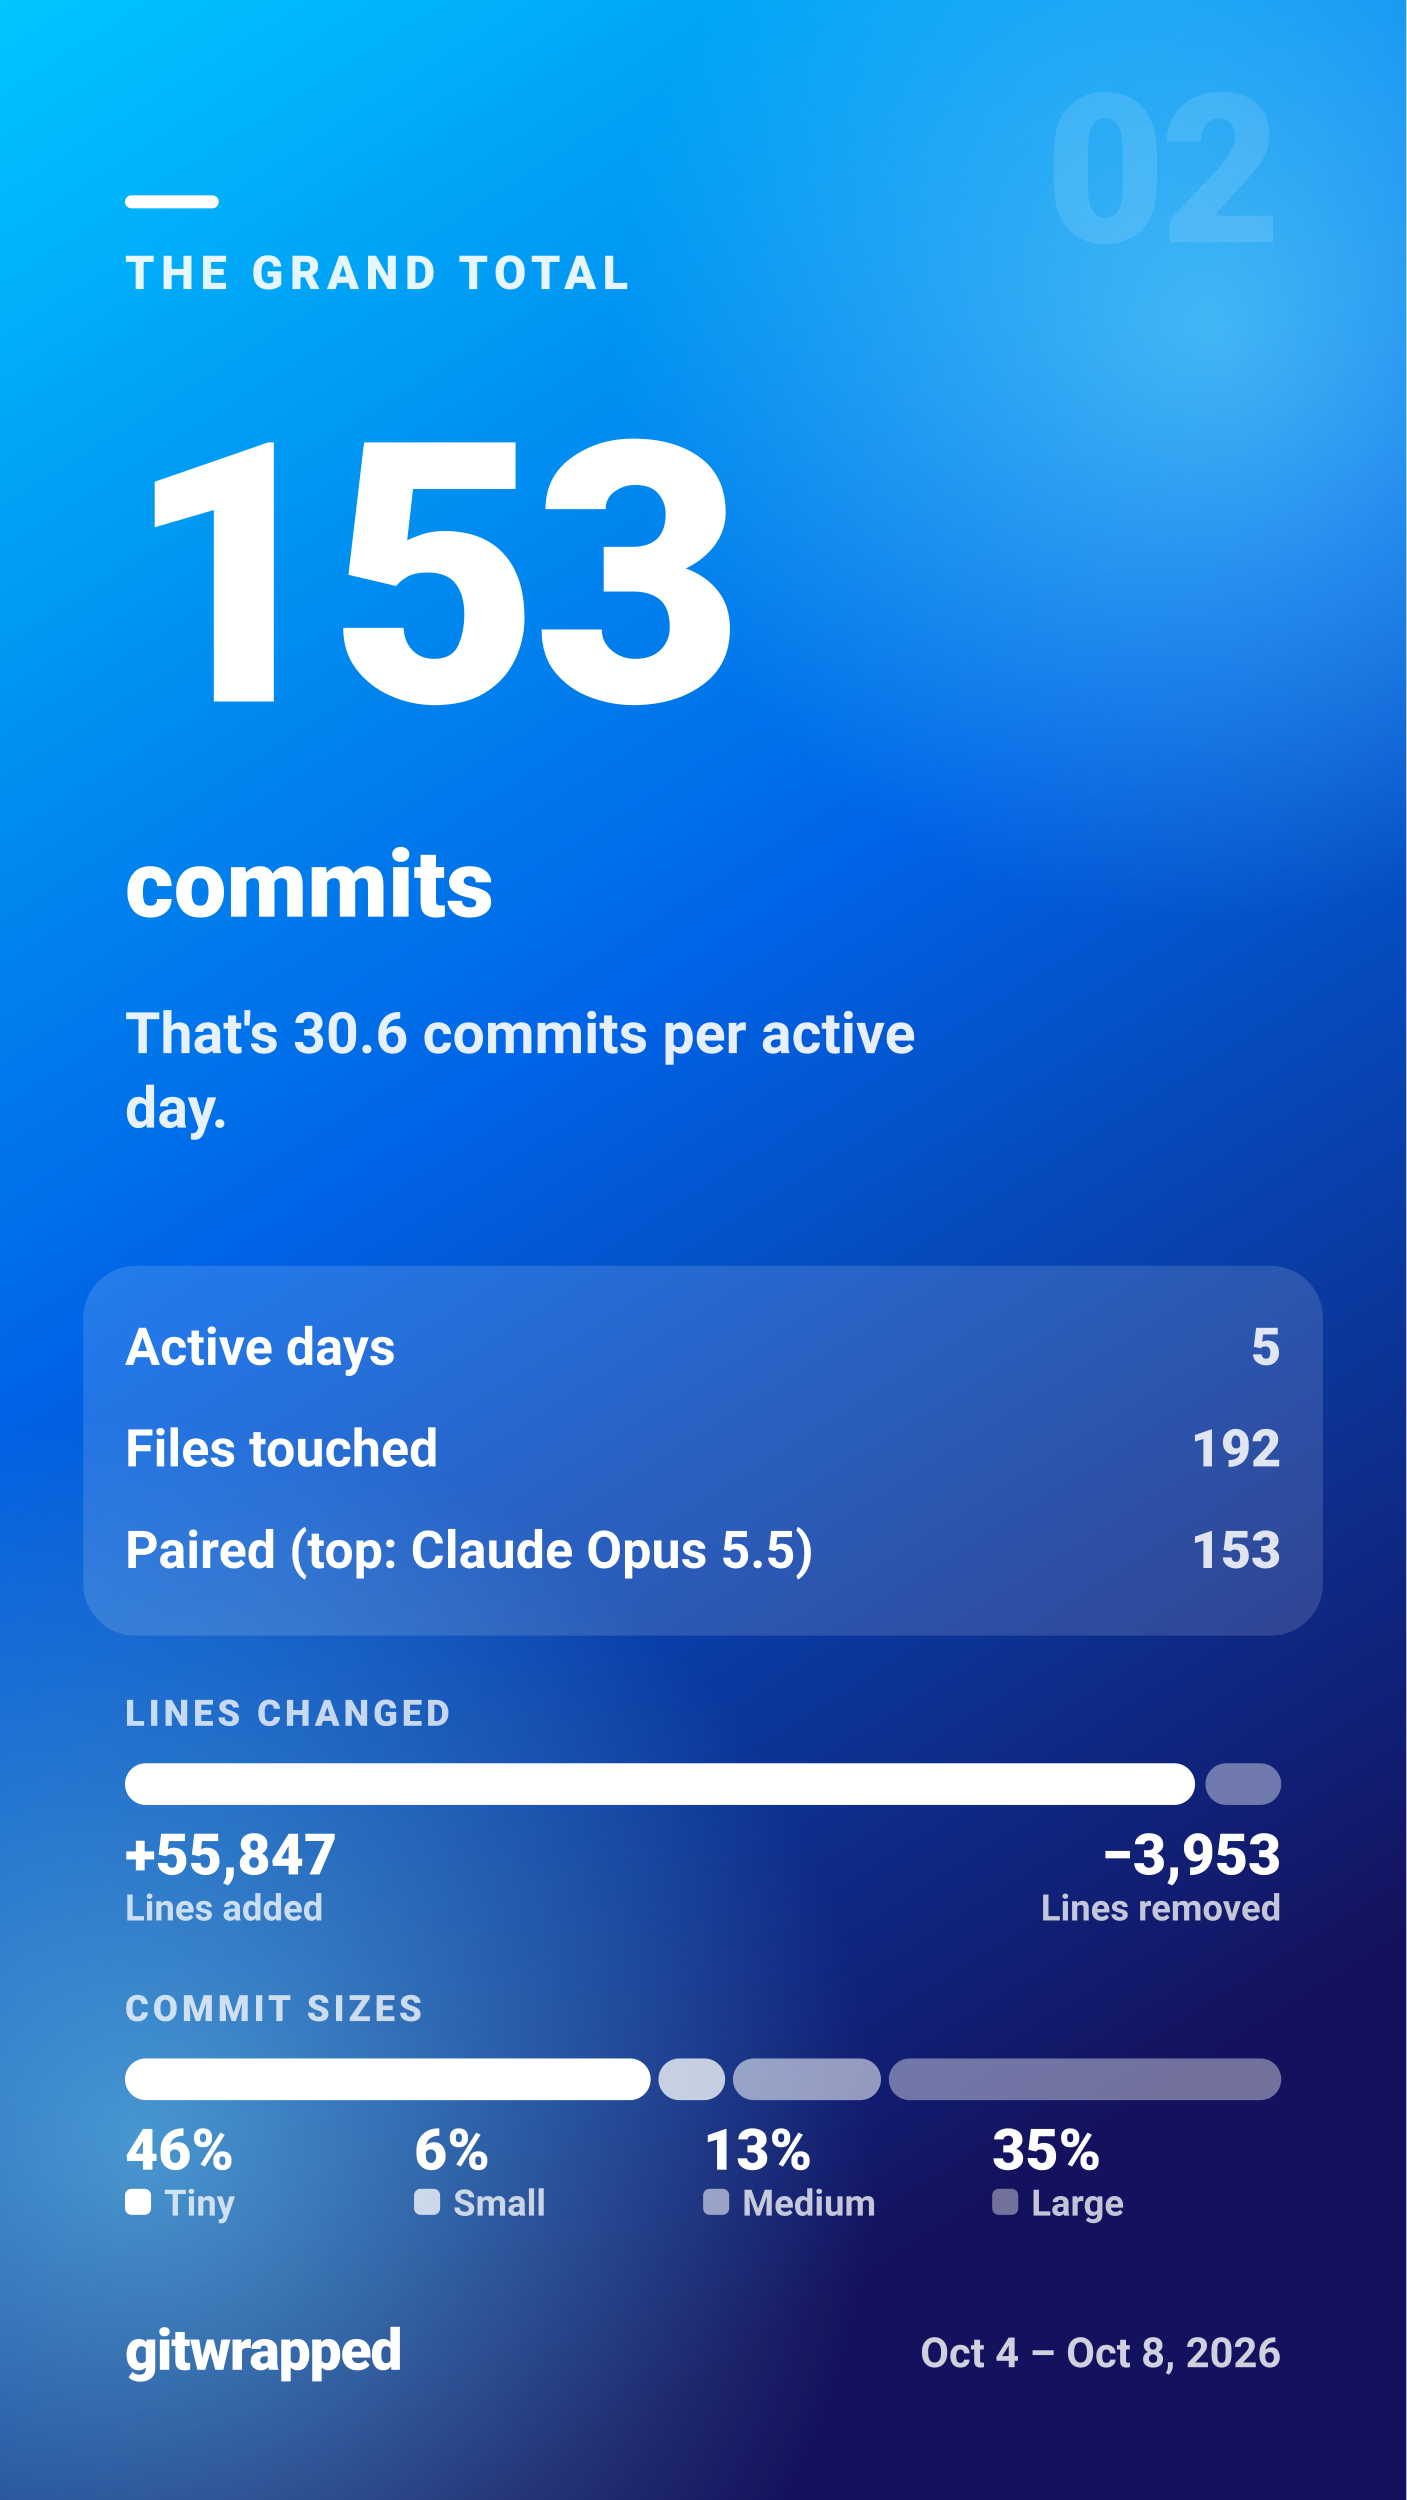
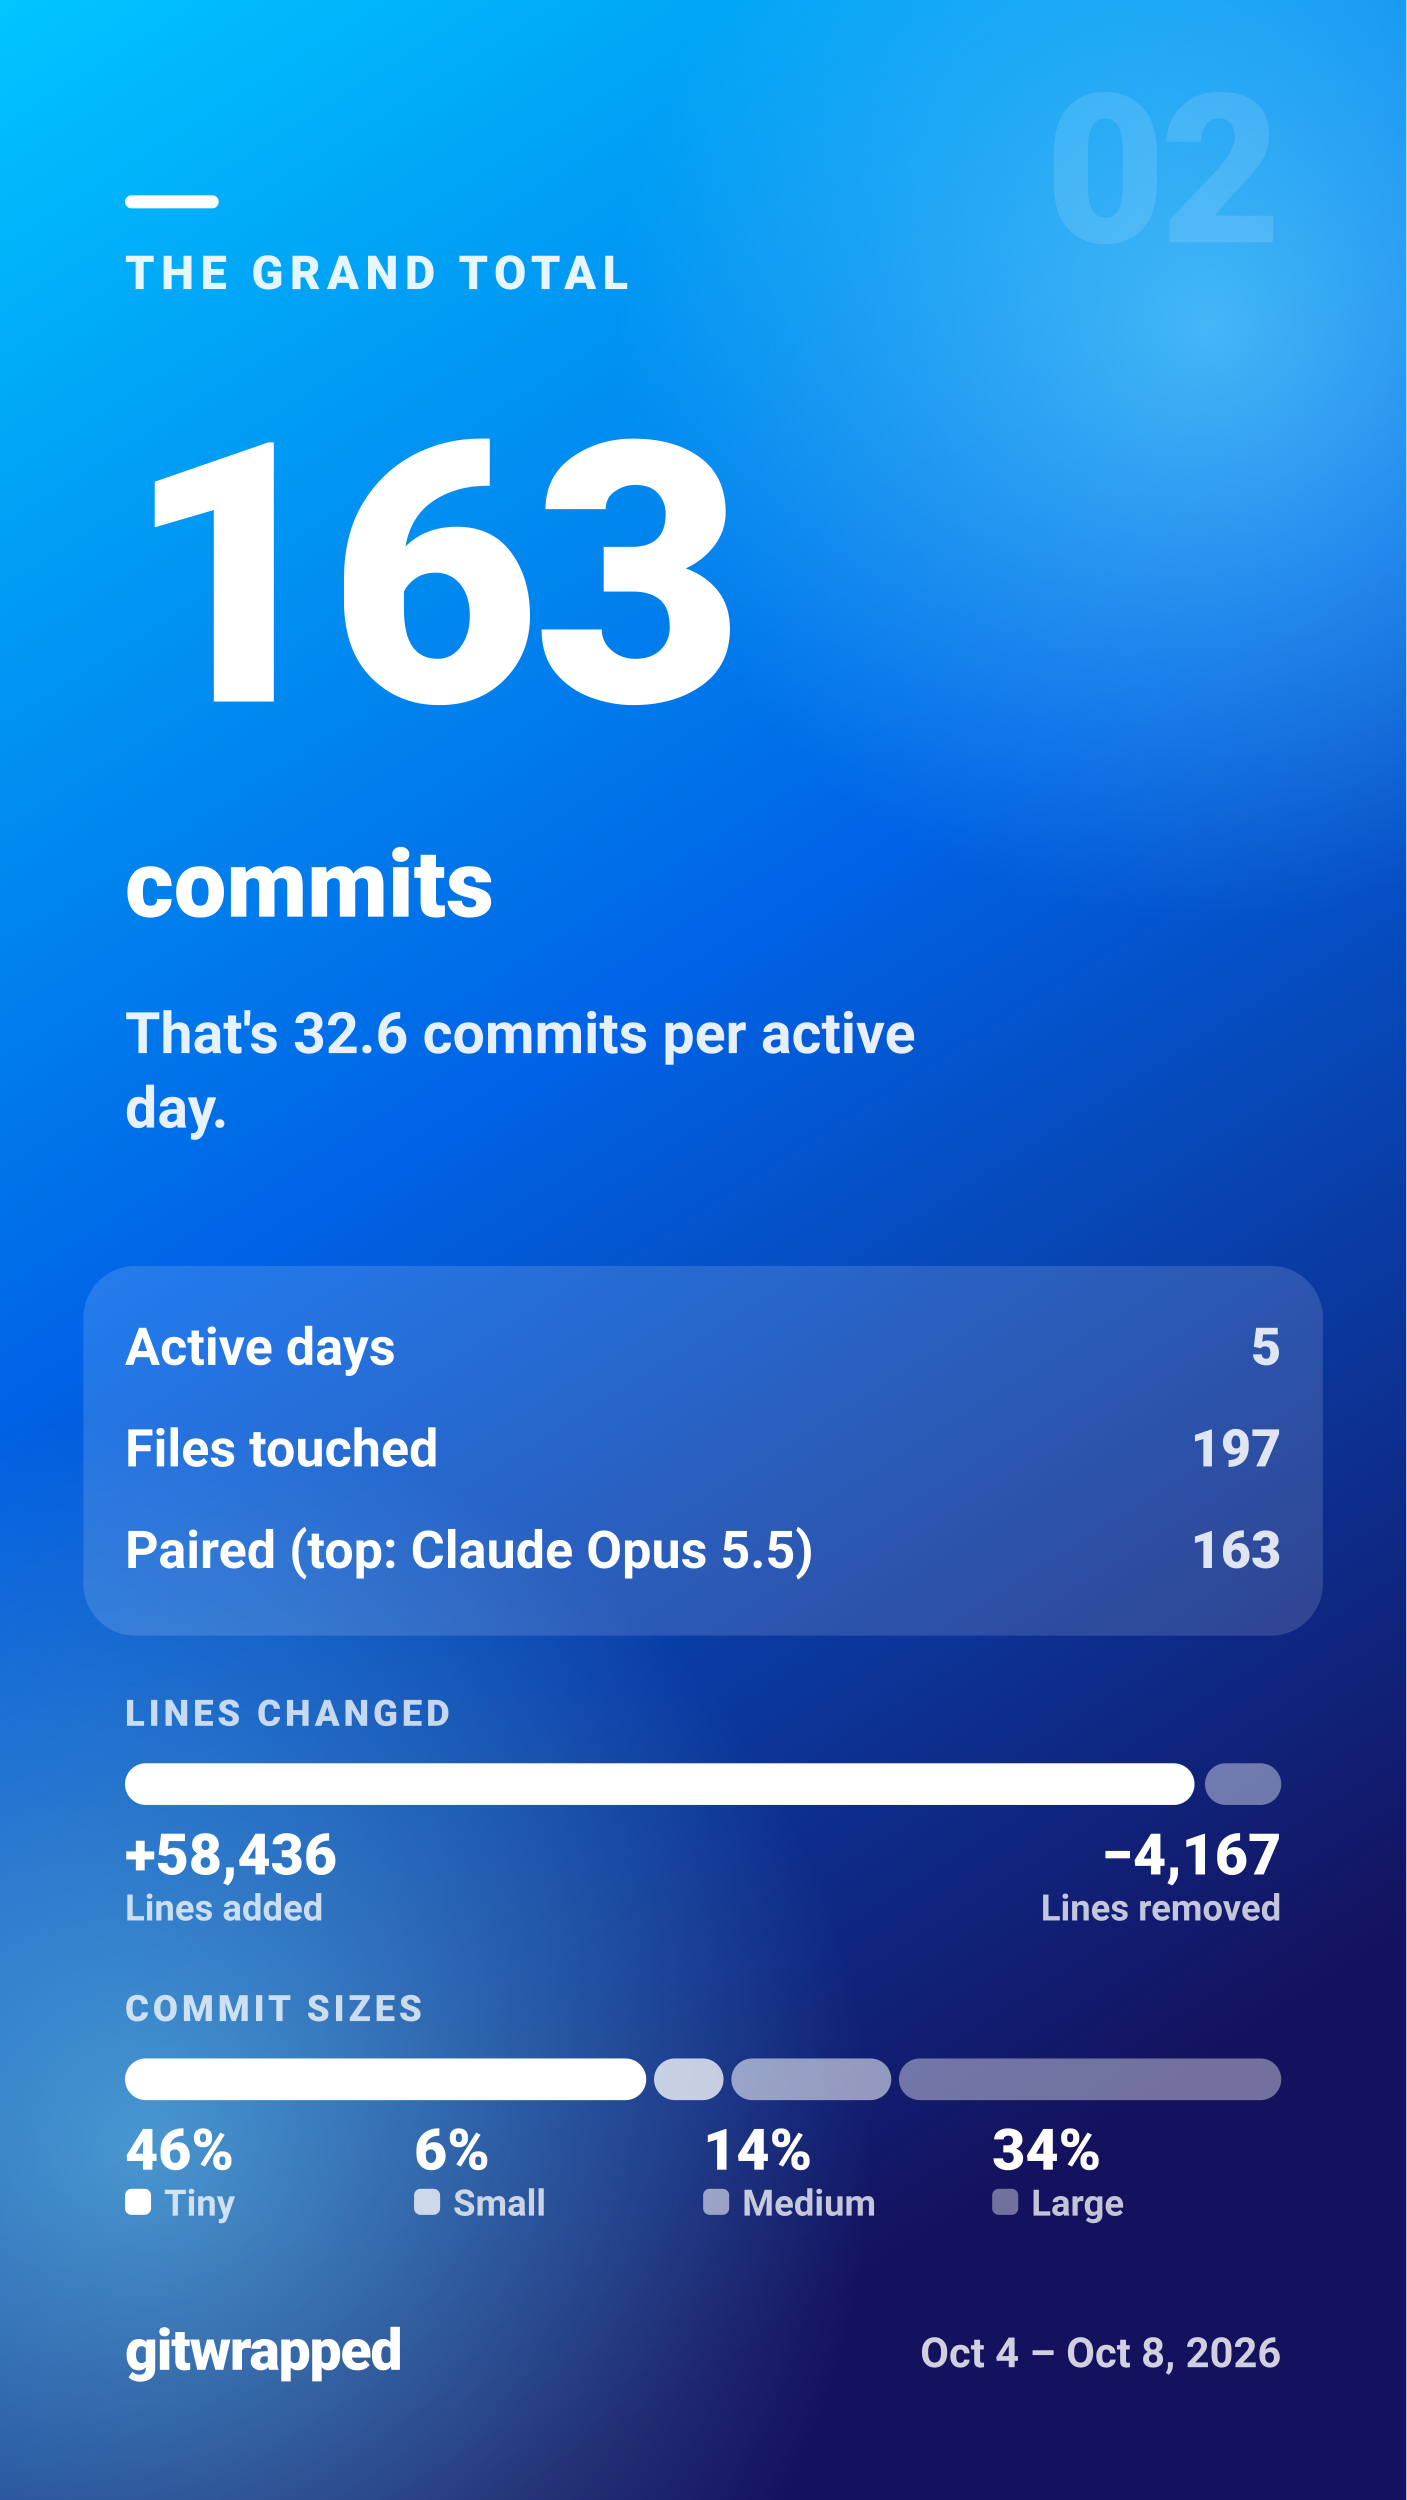
- <svg xmlns="http://www.w3.org/2000/svg" width="1080" height="1920" viewBox="0 0 1080 1920" role="img" aria-label="THE GRAND TOTAL — 153 — commits">
+ <svg xmlns="http://www.w3.org/2000/svg" width="1080" height="1920" viewBox="0 0 1080 1920" role="img" aria-label="THE GRAND TOTAL — 163 — commits">
  <defs>
    <linearGradient id="gw-totals-bg" x1="0" y1="0" x2="0.35" y2="1">
      <stop offset="0.00" stop-color="#00c6ff" />
      <stop offset="0.50" stop-color="#0063e6" />
      <stop offset="1.00" stop-color="#14125e" />
    </linearGradient>
    <radialGradient id="gw-totals-glow">
      <stop offset="0" stop-color="#7ae8ff" stop-opacity="0.55" />
      <stop offset="1" stop-color="#7ae8ff" stop-opacity="0" />
    </radialGradient>
  </defs>
  <rect width="1080" height="1920" fill="url(#gw-totals-bg)" />
  <circle cx="930" cy="250" r="460" fill="url(#gw-totals-glow)" />
  <circle cx="110" cy="1650" r="560" fill="url(#gw-totals-glow)" />
  <g fill="#ffffff" font-family="system-ui, -apple-system, 'Segoe UI', Roboto, Helvetica, Arial, sans-serif">
    <text x="984" y="186" font-size="160" font-weight="900" fill-opacity="0.12" text-anchor="end" letter-spacing="-4">02</text>
    <rect x="96" y="150" width="72" height="10" rx="5" fill="#ffffff" />
    <text x="96" y="222" font-size="36" font-weight="800" fill-opacity="0.9" letter-spacing="5">THE GRAND TOTAL</text>
-     <text x="96" y="538.8" font-size="280" font-weight="900" letter-spacing="-5.6">153</text>
+     <text x="96" y="538.8" font-size="280" font-weight="900" letter-spacing="-5.6">163</text>
    <text x="96" y="704" font-size="72" font-weight="800">commits</text>
-     <text x="96" y="808.8" font-size="44" font-weight="600" fill-opacity="0.9">That's 30.6 commits per active</text>
+     <text x="96" y="808.8" font-size="44" font-weight="600" fill-opacity="0.9">That's 32.6 commits per active</text>
    <text x="96" y="866" font-size="44" font-weight="600" fill-opacity="0.9">day.</text>
    <rect x="64" y="972.2" width="952" height="284" rx="40" fill="#ffffff" fill-opacity="0.14" />
    <text x="96" y="1048.2" font-size="40" font-weight="700">Active days</text>
    <text x="984" y="1048.2" font-size="40" font-weight="800" fill-opacity="0.85" text-anchor="end">5</text>
    <text x="96" y="1126.2" font-size="40" font-weight="700">Files touched</text>
-     <text x="984" y="1126.2" font-size="40" font-weight="800" fill-opacity="0.85" text-anchor="end">192</text>
+     <text x="984" y="1126.2" font-size="40" font-weight="800" fill-opacity="0.85" text-anchor="end">197</text>
    <text x="96" y="1204.2" font-size="40" font-weight="700">Paired (top: Claude Opus 5.5)</text>
-     <text x="984" y="1204.2" font-size="40" font-weight="800" fill-opacity="0.85" text-anchor="end">153</text>
+     <text x="984" y="1204.2" font-size="40" font-weight="800" fill-opacity="0.85" text-anchor="end">163</text>
    <text x="96" y="1325.4" font-size="28" font-weight="800" fill-opacity="0.75" letter-spacing="3">LINES CHANGED</text>
-     <rect x="96" y="1354.2" width="821.8" height="32" rx="16" />
-     <rect x="925.8" y="1354.2" width="58.2" height="32" rx="16" fill-opacity="0.4" />
+     <rect x="96" y="1354.2" width="821.4" height="32" rx="16" />
+     <rect x="925.4" y="1354.2" width="58.6" height="32" rx="16" fill-opacity="0.4" />
    <text x="96" y="1474.9" font-size="28" font-weight="700" fill-opacity="0.75">Lines added</text>
-     <text x="96" y="1439.6" font-size="44" font-weight="900">+55,847</text>
+     <text x="96" y="1439.6" font-size="44" font-weight="900">+58,436</text>
    <text x="984" y="1474.9" font-size="28" font-weight="700" fill-opacity="0.75" text-anchor="end">Lines removed</text>
-     <text x="984" y="1439.6" font-size="44" font-weight="900" text-anchor="end">−3,953</text>
+     <text x="984" y="1439.6" font-size="44" font-weight="900" text-anchor="end">−4,167</text>
    <text x="96" y="1552.2" font-size="28" font-weight="800" fill-opacity="0.75" letter-spacing="3">COMMIT SIZES</text>
-     <rect x="96" y="1580.9" width="403.7" height="32" rx="16" />
-     <rect x="505.7" y="1580.9" width="51.2" height="32" rx="16" fill-opacity="0.75" />
-     <rect x="562.9" y="1580.9" width="113.7" height="32" rx="16" fill-opacity="0.55" />
-     <rect x="682.6" y="1580.9" width="301.4" height="32" rx="16" fill-opacity="0.4" />
+     <rect x="96" y="1580.9" width="400.3" height="32" rx="16" />
+     <rect x="502.3" y="1580.9" width="53.4" height="32" rx="16" fill-opacity="0.75" />
+     <rect x="561.7" y="1580.9" width="122.8" height="32" rx="16" fill-opacity="0.55" />
+     <rect x="690.4" y="1580.9" width="293.6" height="32" rx="16" fill-opacity="0.4" />
    <g>
      <text x="96" y="1666.3" font-size="44" font-weight="900">46%</text>
      <rect x="96" y="1681" width="20" height="20" rx="5" />
      <text x="126" y="1701.6" font-size="28" font-weight="700" fill-opacity="0.75">Tiny</text>
    </g>
    <g>
      <text x="318" y="1666.3" font-size="44" font-weight="900">6%</text>
      <rect x="318" y="1681" width="20" height="20" rx="5" fill-opacity="0.75" />
      <text x="348" y="1701.6" font-size="28" font-weight="700" fill-opacity="0.75">Small</text>
    </g>
    <g>
-       <text x="540" y="1666.3" font-size="44" font-weight="900">13%</text>
+       <text x="540" y="1666.3" font-size="44" font-weight="900">14%</text>
      <rect x="540" y="1681" width="20" height="20" rx="5" fill-opacity="0.55" />
      <text x="570" y="1701.6" font-size="28" font-weight="700" fill-opacity="0.75">Medium</text>
    </g>
    <g>
-       <text x="762" y="1666.3" font-size="44" font-weight="900">35%</text>
+       <text x="762" y="1666.3" font-size="44" font-weight="900">34%</text>
      <rect x="762" y="1681" width="20" height="20" rx="5" fill-opacity="0.4" />
      <text x="792" y="1701.6" font-size="28" font-weight="700" fill-opacity="0.75">Large</text>
    </g>
    <text x="96" y="1820" font-size="44" font-weight="900" letter-spacing="-1">gitwrapped</text>
    <text x="984" y="1818" font-size="32" font-weight="600" fill-opacity="0.8" text-anchor="end">Oct 4 – Oct 8, 2026</text>
  </g>
</svg>
